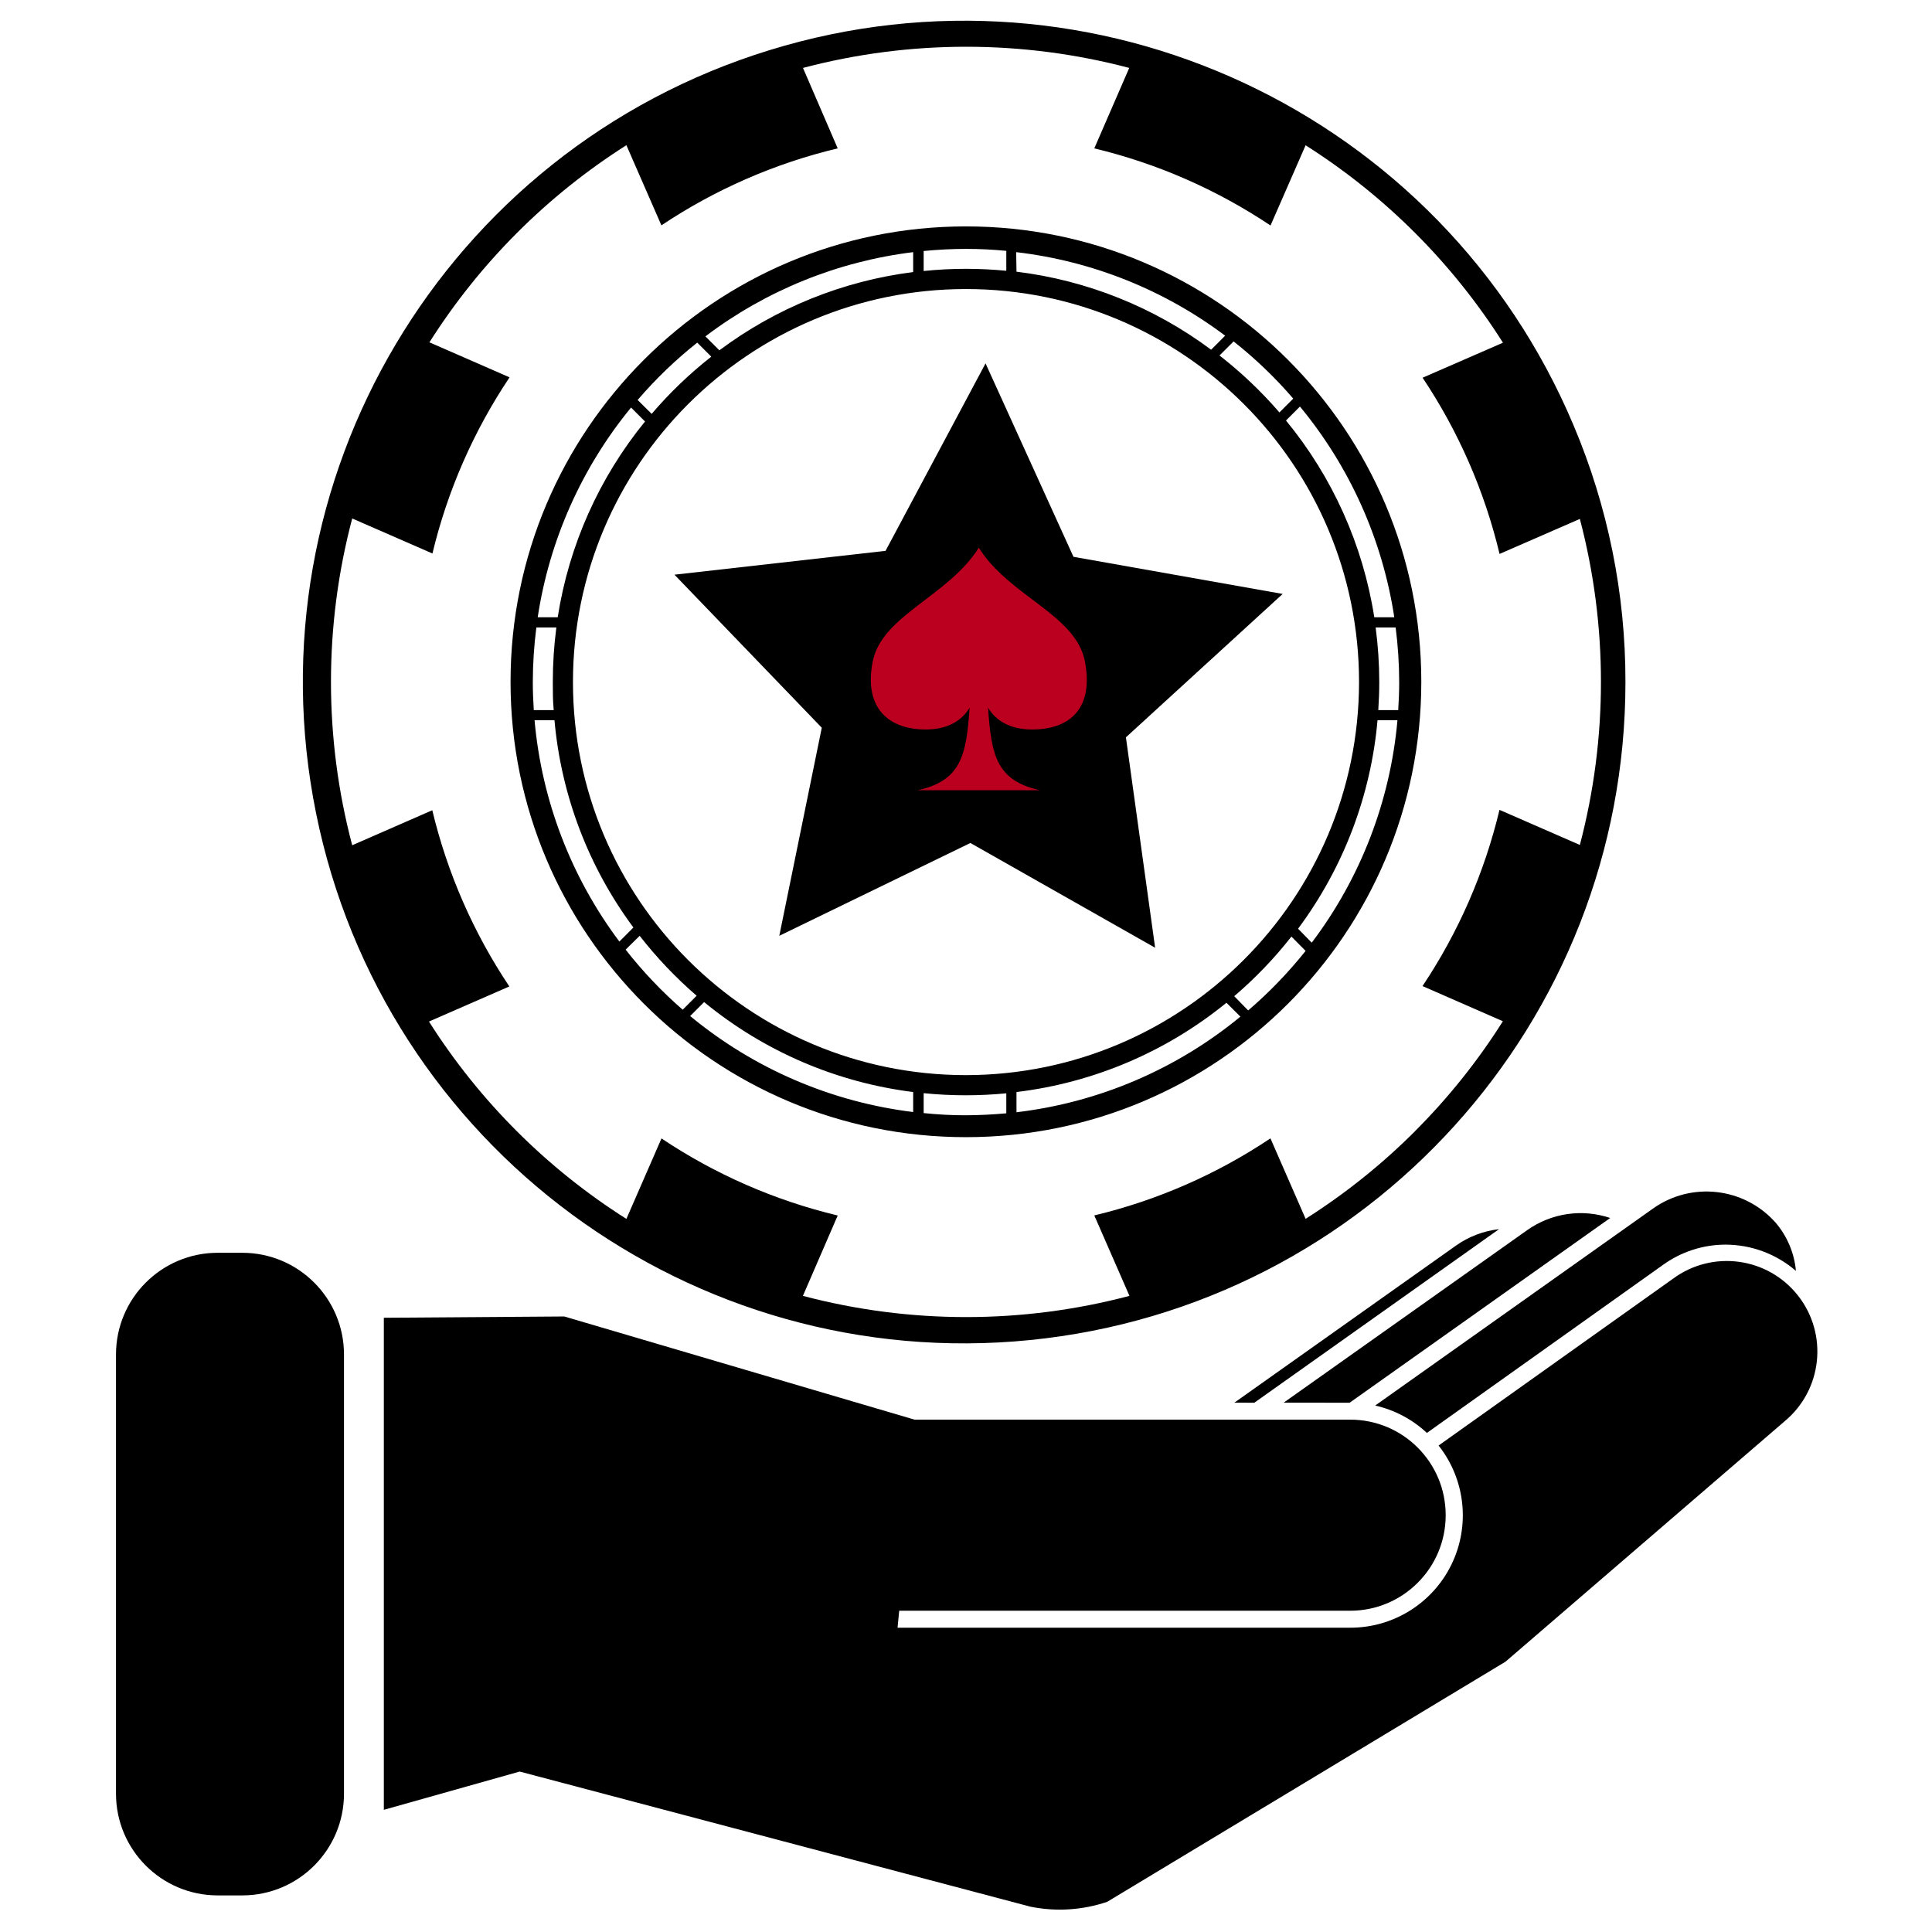
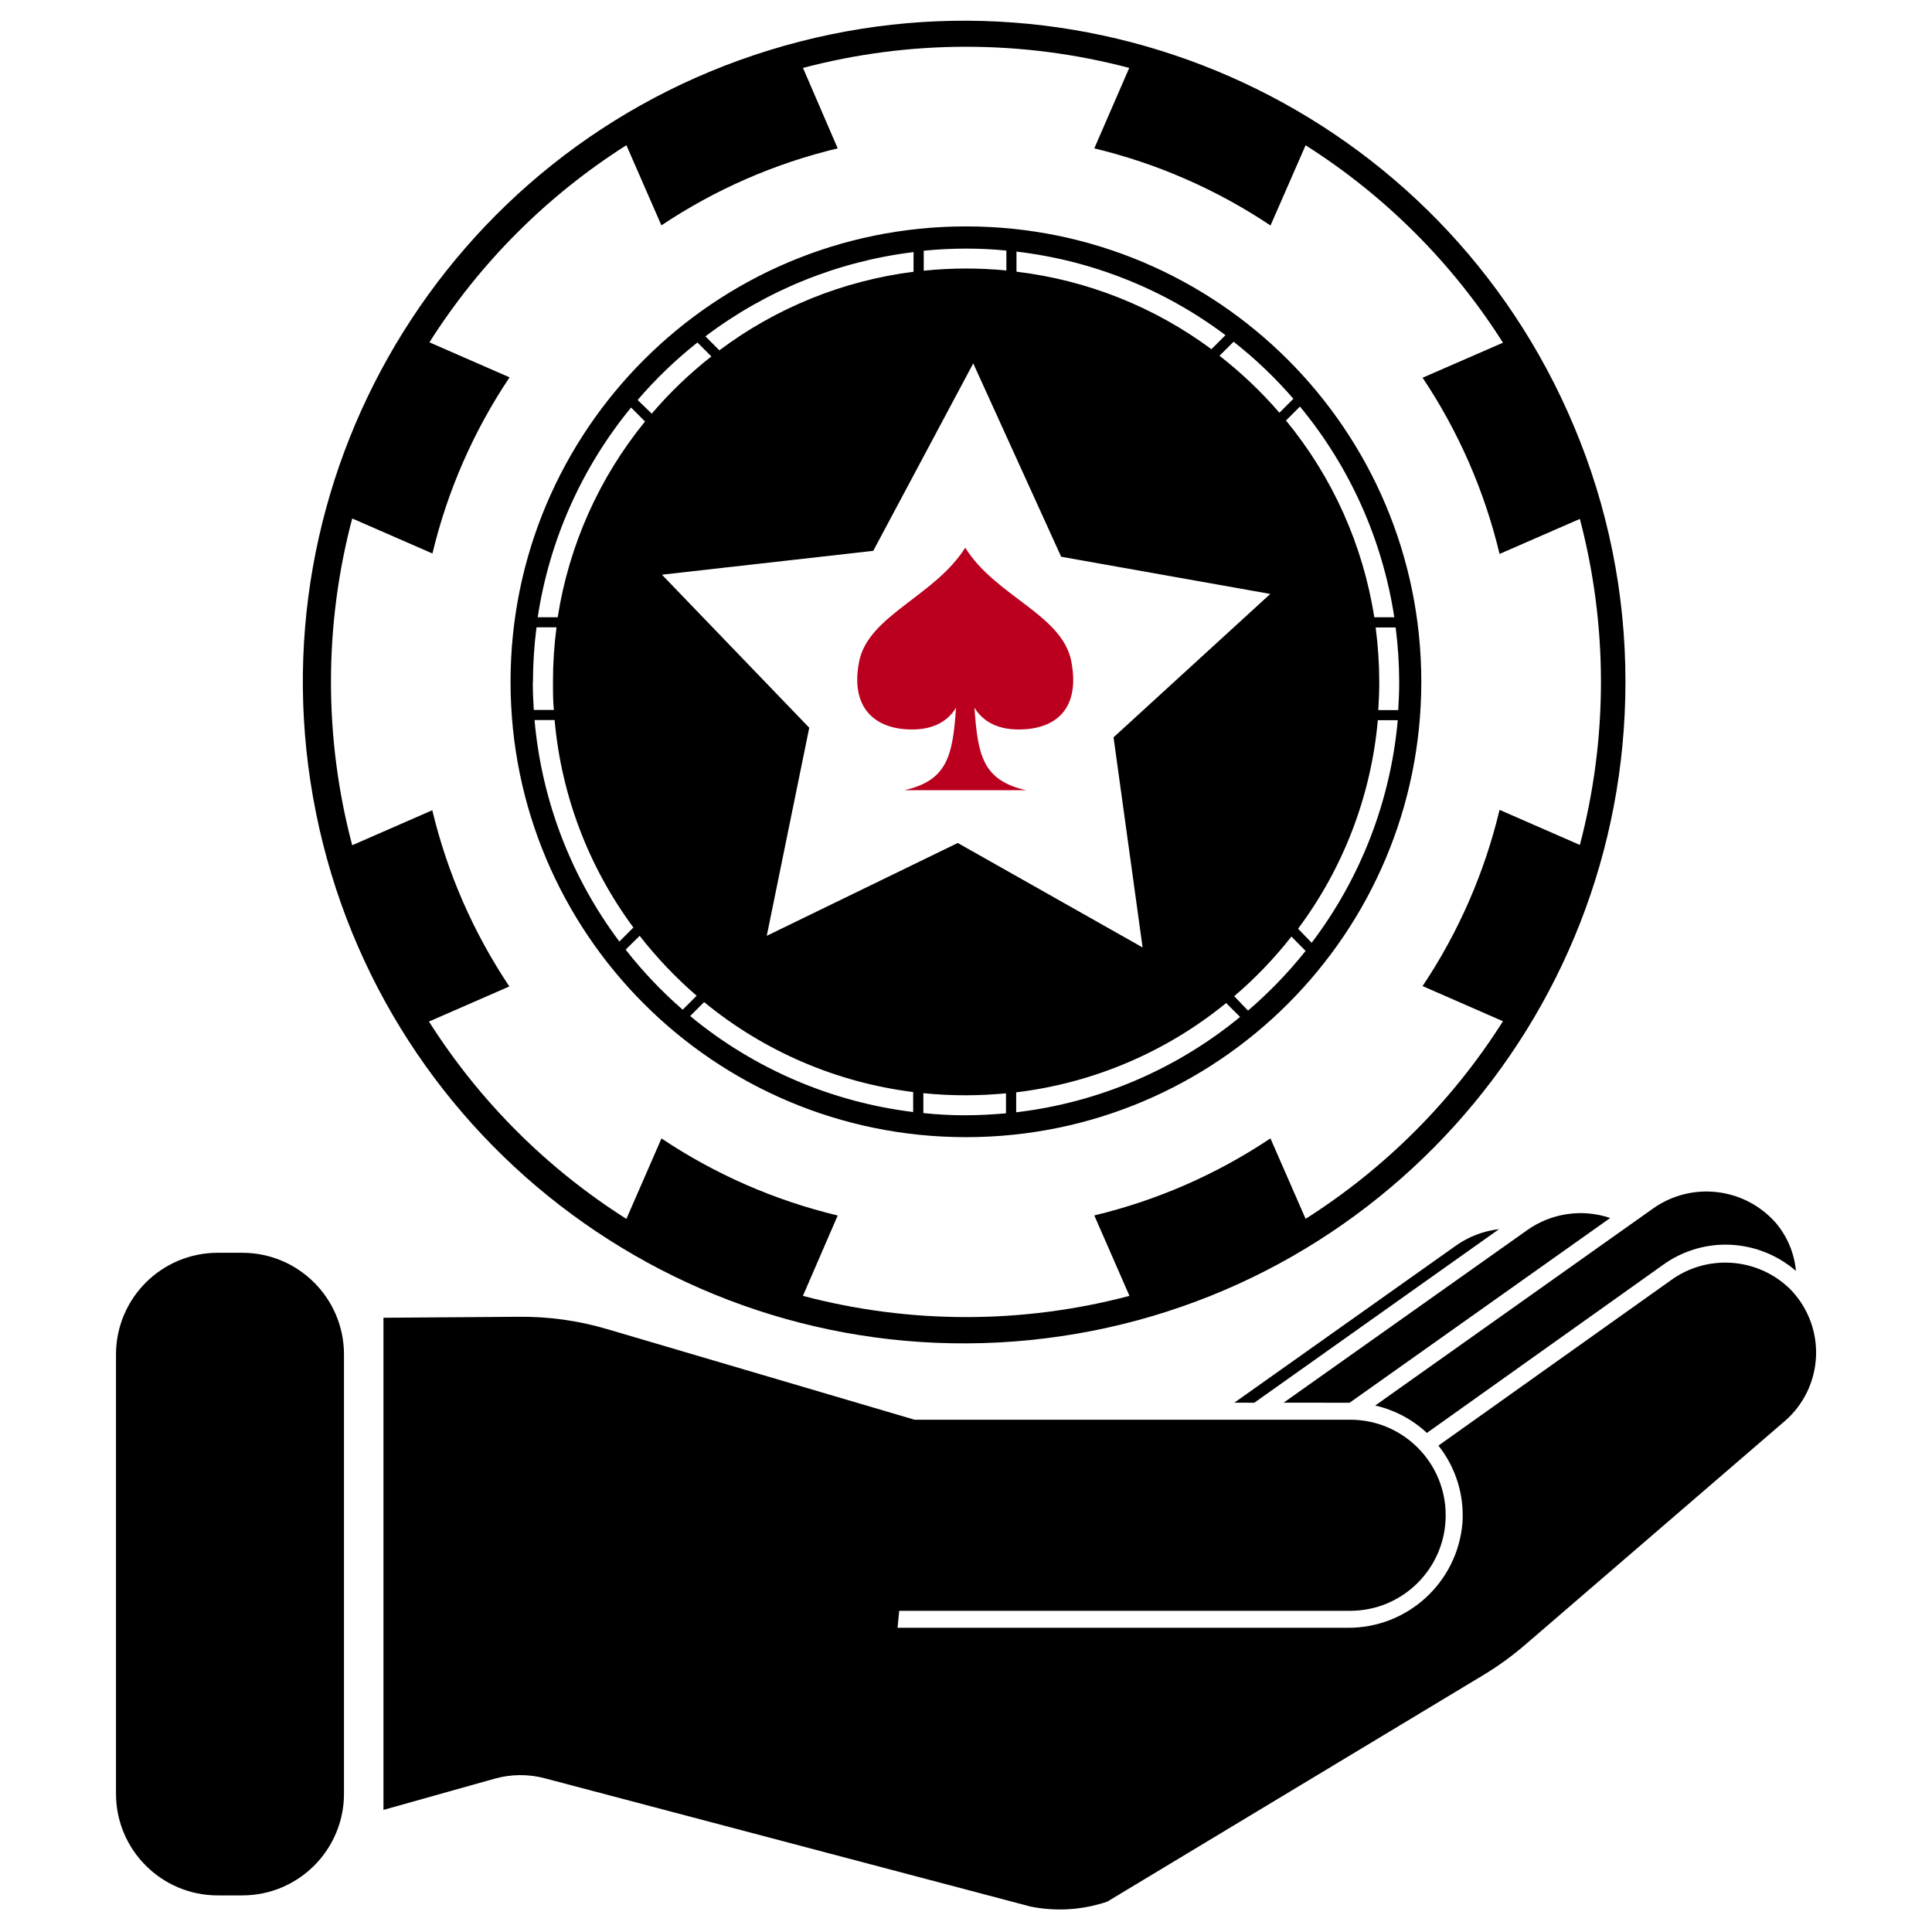
<svg xmlns="http://www.w3.org/2000/svg" id="Layer_1" data-name="Layer 1" viewBox="0 0 256 256">
  <defs>
    <style>.cls-1{fill:#bb001f;}</style>
  </defs>
-   <path d="M208.51,56.37a87.62,87.62,0,1,0,6.87,34A87,87,0,0,0,208.51,56.37Zm-21,93.51A84.39,84.39,0,0,1,173,161.5l-4.66-10.66A72.17,72.17,0,0,1,145,161.05l4.66,10.66a84.69,84.69,0,0,1-43.27,0L111,161.06a72.27,72.27,0,0,1-23.35-10.21L83,161.51a84.57,84.57,0,0,1-26.16-26.15l10.65-4.65a72.27,72.27,0,0,1-10.21-23.35L46.67,112a84.66,84.66,0,0,1,0-43.3l10.63,4.64A72.12,72.12,0,0,1,67.52,50L56.9,45.36A84.55,84.55,0,0,1,83,19.24l4.64,10.62A72.24,72.24,0,0,1,111,19.66L106.4,9a84.68,84.68,0,0,1,43.23,0L145,19.66a72.41,72.41,0,0,1,23.35,10.22L173,19.25a84.57,84.57,0,0,1,26.15,26.16L188.5,50.05A72.24,72.24,0,0,1,198.7,73.4l10.64-4.64a84.86,84.86,0,0,1,0,43.2l-10.65-4.65a72.24,72.24,0,0,1-10.2,23.35l10.65,4.66A84,84,0,0,1,187.5,149.88Z" />
-   <path d="M128,30a60.34,60.34,0,1,0,60.33,60.34A60.34,60.34,0,0,0,128,30Zm43.38,22.8-1.85,1.85a55.61,55.61,0,0,0-7.94-7.55l1.87-1.86A57.19,57.19,0,0,1,171.38,52.84Zm-36.69,94.54v-2.64a54.26,54.26,0,0,0,27.82-11.83l1.85,1.84A57.3,57.3,0,0,1,134.69,147.38ZM128,142.46a52.08,52.08,0,1,1,52.08-52.08A52.15,52.15,0,0,1,128,142.46Zm-7,4.89a57.31,57.31,0,0,1-29.55-12.72l1.85-1.85A54.17,54.17,0,0,0,121,144.7ZM73.9,81.79H71.25A57.32,57.32,0,0,1,83.62,54l1.85,1.85A54.25,54.25,0,0,0,73.9,81.79ZM70.83,95.43h2.64A54.17,54.17,0,0,0,83.93,122.9l-1.86,1.86A57.36,57.36,0,0,1,70.83,95.43Zm-.1-1.34c-.08-1.23-.13-2.46-.13-3.71a57.67,57.67,0,0,1,.47-7.24h2.65a55.73,55.73,0,0,0-.47,7.24c0,1.25,0,2.48.12,3.71ZM121,33.41v2.64A54.26,54.26,0,0,0,95.32,46.42l-1.85-1.85A57.19,57.19,0,0,1,121,33.41Zm13.65,0a57.15,57.15,0,0,1,27.69,11.07l-1.86,1.86A54.14,54.14,0,0,0,134.69,36ZM170.4,55.72l1.85-1.85a57.34,57.34,0,0,1,12.5,27.92H182.1A54.18,54.18,0,0,0,170.4,55.72Zm12.13,39.71h2.64a57.23,57.23,0,0,1-11.36,29.48L172,123.06A54.25,54.25,0,0,0,182.53,95.43Zm.1-1.34c.08-1.23.13-2.46.13-3.71a55.72,55.72,0,0,0-.48-7.24h2.65a57.67,57.67,0,0,1,.47,7.24c0,1.25-.05,2.48-.13,3.71ZM133.34,33.24v2.64c-1.76-.17-3.54-.26-5.34-.26a54.73,54.73,0,0,0-5.61.29V33.26c1.84-.18,3.72-.28,5.61-.28S131.58,33.07,133.34,33.24ZM92.39,45.4l1.86,1.86a55,55,0,0,0-7.9,7.58L84.49,53A57.26,57.26,0,0,1,92.39,45.4ZM82.9,125.83,84.76,124a55.61,55.61,0,0,0,7.55,7.94l-1.85,1.85A57.29,57.29,0,0,1,82.9,125.83Zm39.49,21.66v-2.64a54.74,54.74,0,0,0,5.61.28c1.8,0,3.58-.09,5.34-.26v2.65c-1.76.16-3.54.25-5.34.26S124.23,147.68,122.39,147.49Zm43-13.6L163.54,132a55,55,0,0,0,7.58-7.9L173,126A58.43,58.43,0,0,1,165.39,133.89Z" />
-   <polygon points="142.24 73.78 169.96 78.7 149.19 97.7 153.06 125.58 128.58 111.7 103.26 124 108.89 96.43 89.37 76.15 117.34 72.99 130.59 48.15 142.24 73.78" />
-   <path class="cls-1" d="M121.61,104.71c5.81-1.29,6.43-4.69,6.87-10.94-1,1.67-2.84,2.9-5.84,2.89-4.92,0-8.21-2.88-7-9s10-8.64,14.06-15.09c4,6.45,12.88,8.86,14.06,15.09s-2,9-7,9c-3,0-4.83-1.22-5.84-2.89.44,6.25,1.06,9.65,6.87,10.94Z" />
-   <path d="M74.77,174.44l46.41,13.67h57.73a12.65,12.65,0,0,1,12.65,12.66h0a12.65,12.65,0,0,1-12.65,12.66H119.15l-.22,2.25h60a14.9,14.9,0,0,0,11.69-24.14l31.07-22.11a12,12,0,0,1,14.8,18.88l-37,31.87L146.71,252a19.58,19.58,0,0,1-10.15.65l-67.7-17.91-18,5.07V174.61Z" />
+   <path d="M208.51,56.37a87.62,87.62,0,1,0,6.87,34A87,87,0,0,0,208.51,56.37Zm-9.81,50.94a72.24,72.24,0,0,1-10.2,23.35l10.65,4.66A84.63,84.63,0,0,1,173,161.5l-4.66-10.66A72.17,72.17,0,0,1,145,161.05l4.66,10.66a84.69,84.69,0,0,1-43.27,0L111,161.06a72.27,72.27,0,0,1-23.35-10.21L83,161.51a84.57,84.57,0,0,1-26.16-26.15l10.65-4.65a72.27,72.27,0,0,1-10.21-23.35L46.67,112a84.66,84.66,0,0,1,0-43.3l10.63,4.64A72.12,72.12,0,0,1,67.52,50L56.9,45.36A84.55,84.55,0,0,1,83,19.24l4.64,10.62A72.24,72.24,0,0,1,111,19.66L106.4,9a84.68,84.68,0,0,1,43.23,0L145,19.66a72.41,72.41,0,0,1,23.35,10.22L173,19.25a84.57,84.57,0,0,1,26.15,26.16L188.5,50.05A72.24,72.24,0,0,1,198.7,73.4l10.64-4.64a84.86,84.86,0,0,1,0,43.2Z" />
+   <path d="M128,30a60.34,60.34,0,1,0,60.33,60.34A60.34,60.34,0,0,0,128,30Zm6.69,3.34a57.15,57.15,0,0,1,27.69,11.07l-1.86,1.86A54.14,54.14,0,0,0,134.69,36Zm16.71,92.2L126.91,111.7,101.6,124l5.63-27.57L87.71,76.15l28-3.16,13.25-24.84,11.65,25.62,27.71,4.93-20.77,19Zm-29-92.32c1.84-.18,3.72-.28,5.61-.28s3.58.09,5.34.26v2.64c-1.76-.17-3.54-.26-5.34-.26a54.73,54.73,0,0,0-5.61.29Zm-1.35.15v2.64A54.26,54.26,0,0,0,95.32,46.42l-1.85-1.85A57.19,57.19,0,0,1,121,33.41Zm-28.65,12,1.86,1.86a55,55,0,0,0-7.9,7.58L84.49,53A57.26,57.26,0,0,1,92.39,45.4ZM83.62,54l1.85,1.85A54.25,54.25,0,0,0,73.9,81.79H71.25A57.32,57.32,0,0,1,83.62,54Zm-13,36.36a57.67,57.67,0,0,1,.47-7.24h2.65a55.73,55.73,0,0,0-.47,7.24c0,1.25,0,2.48.12,3.71H70.73C70.65,92.86,70.6,91.63,70.6,90.38Zm.23,5.05h2.64A54.17,54.17,0,0,0,83.93,122.9l-1.86,1.86A57.36,57.36,0,0,1,70.83,95.43Zm12.07,30.4L84.76,124a55.61,55.61,0,0,0,7.55,7.94l-1.85,1.85A57.29,57.29,0,0,1,82.9,125.83ZM121,147.35a57.31,57.31,0,0,1-29.55-12.72l1.85-1.85A54.17,54.17,0,0,0,121,144.7Zm12.3.17c-1.76.16-3.54.25-5.34.26s-3.77-.1-5.61-.29v-2.64a54.74,54.74,0,0,0,5.61.28c1.8,0,3.58-.09,5.34-.26Zm1.35-.14v-2.64a54.26,54.26,0,0,0,27.82-11.83l1.85,1.84A57.3,57.3,0,0,1,134.69,147.38Zm30.7-13.49L163.54,132a55,55,0,0,0,7.58-7.9L173,126A58.43,58.43,0,0,1,165.39,133.89Zm8.42-9L172,123.06a54.25,54.25,0,0,0,10.57-27.63h2.64A57.23,57.23,0,0,1,173.81,124.91ZM185.4,90.38c0,1.25-.05,2.48-.13,3.71h-2.64c.08-1.23.13-2.46.13-3.71a55.72,55.72,0,0,0-.48-7.24h2.65A57.67,57.67,0,0,1,185.4,90.38Zm-.65-8.59H182.1a54.18,54.18,0,0,0-11.7-26.07l1.85-1.85A57.34,57.34,0,0,1,184.75,81.79Zm-15.22-27.1a55.61,55.61,0,0,0-7.94-7.55l1.87-1.86a57.19,57.19,0,0,1,7.92,7.56Z" />
+   <path class="cls-1" d="M119.81,104.71c5.8-1.29,6.43-4.69,6.87-10.94-1,1.67-2.84,2.9-5.84,2.89-4.92,0-8.21-2.88-7-9s10-8.64,14.06-15.09c4,6.45,12.88,8.86,14.06,15.09s-2,9-7,9c-3,0-4.83-1.22-5.84-2.89.44,6.25,1.06,9.65,6.87,10.94Z" />
+   <path d="M80.47,176.12l40.71,12h57.73a12.65,12.65,0,0,1,12.65,12.66h0a12.65,12.65,0,0,1-12.65,12.66H119.15l-.22,2.25h59.6a15.16,15.16,0,0,0,15.25-13.87,14.86,14.86,0,0,0-3.18-10.27l30.76-21.88a12.28,12.28,0,0,1,15.79,1.09,12,12,0,0,1-.68,17.56L202.14,217.9a41,41,0,0,1-5.63,4.08l-49.8,30a19.58,19.58,0,0,1-10.15.65l-64.38-17a12.6,12.6,0,0,0-6.62.05l-14.75,4.14V174.61l18-.13A39.87,39.87,0,0,1,80.47,176.12Z" />
  <path d="M220.36,167.6l-31.29,22.27a14.87,14.87,0,0,0-6.85-3.63L219,160.16A12.24,12.24,0,0,1,235.27,162h0a11.42,11.42,0,0,1,2.7,6.4,14.32,14.32,0,0,0-9.34-3.48A14.18,14.18,0,0,0,220.36,167.6Z" />
  <path d="M170.09,185.86,202.36,163a12.25,12.25,0,0,1,11-1.61l-34.53,24.48Z" />
  <path d="M163.56,185.86l29.36-20.81a12.32,12.32,0,0,1,5.71-2.18l-32.43,23Z" />
  <rect x="15.36" y="166" width="30.21" height="85.15" rx="13.48" transform="translate(60.94 417.15) rotate(-180)" />
</svg>
